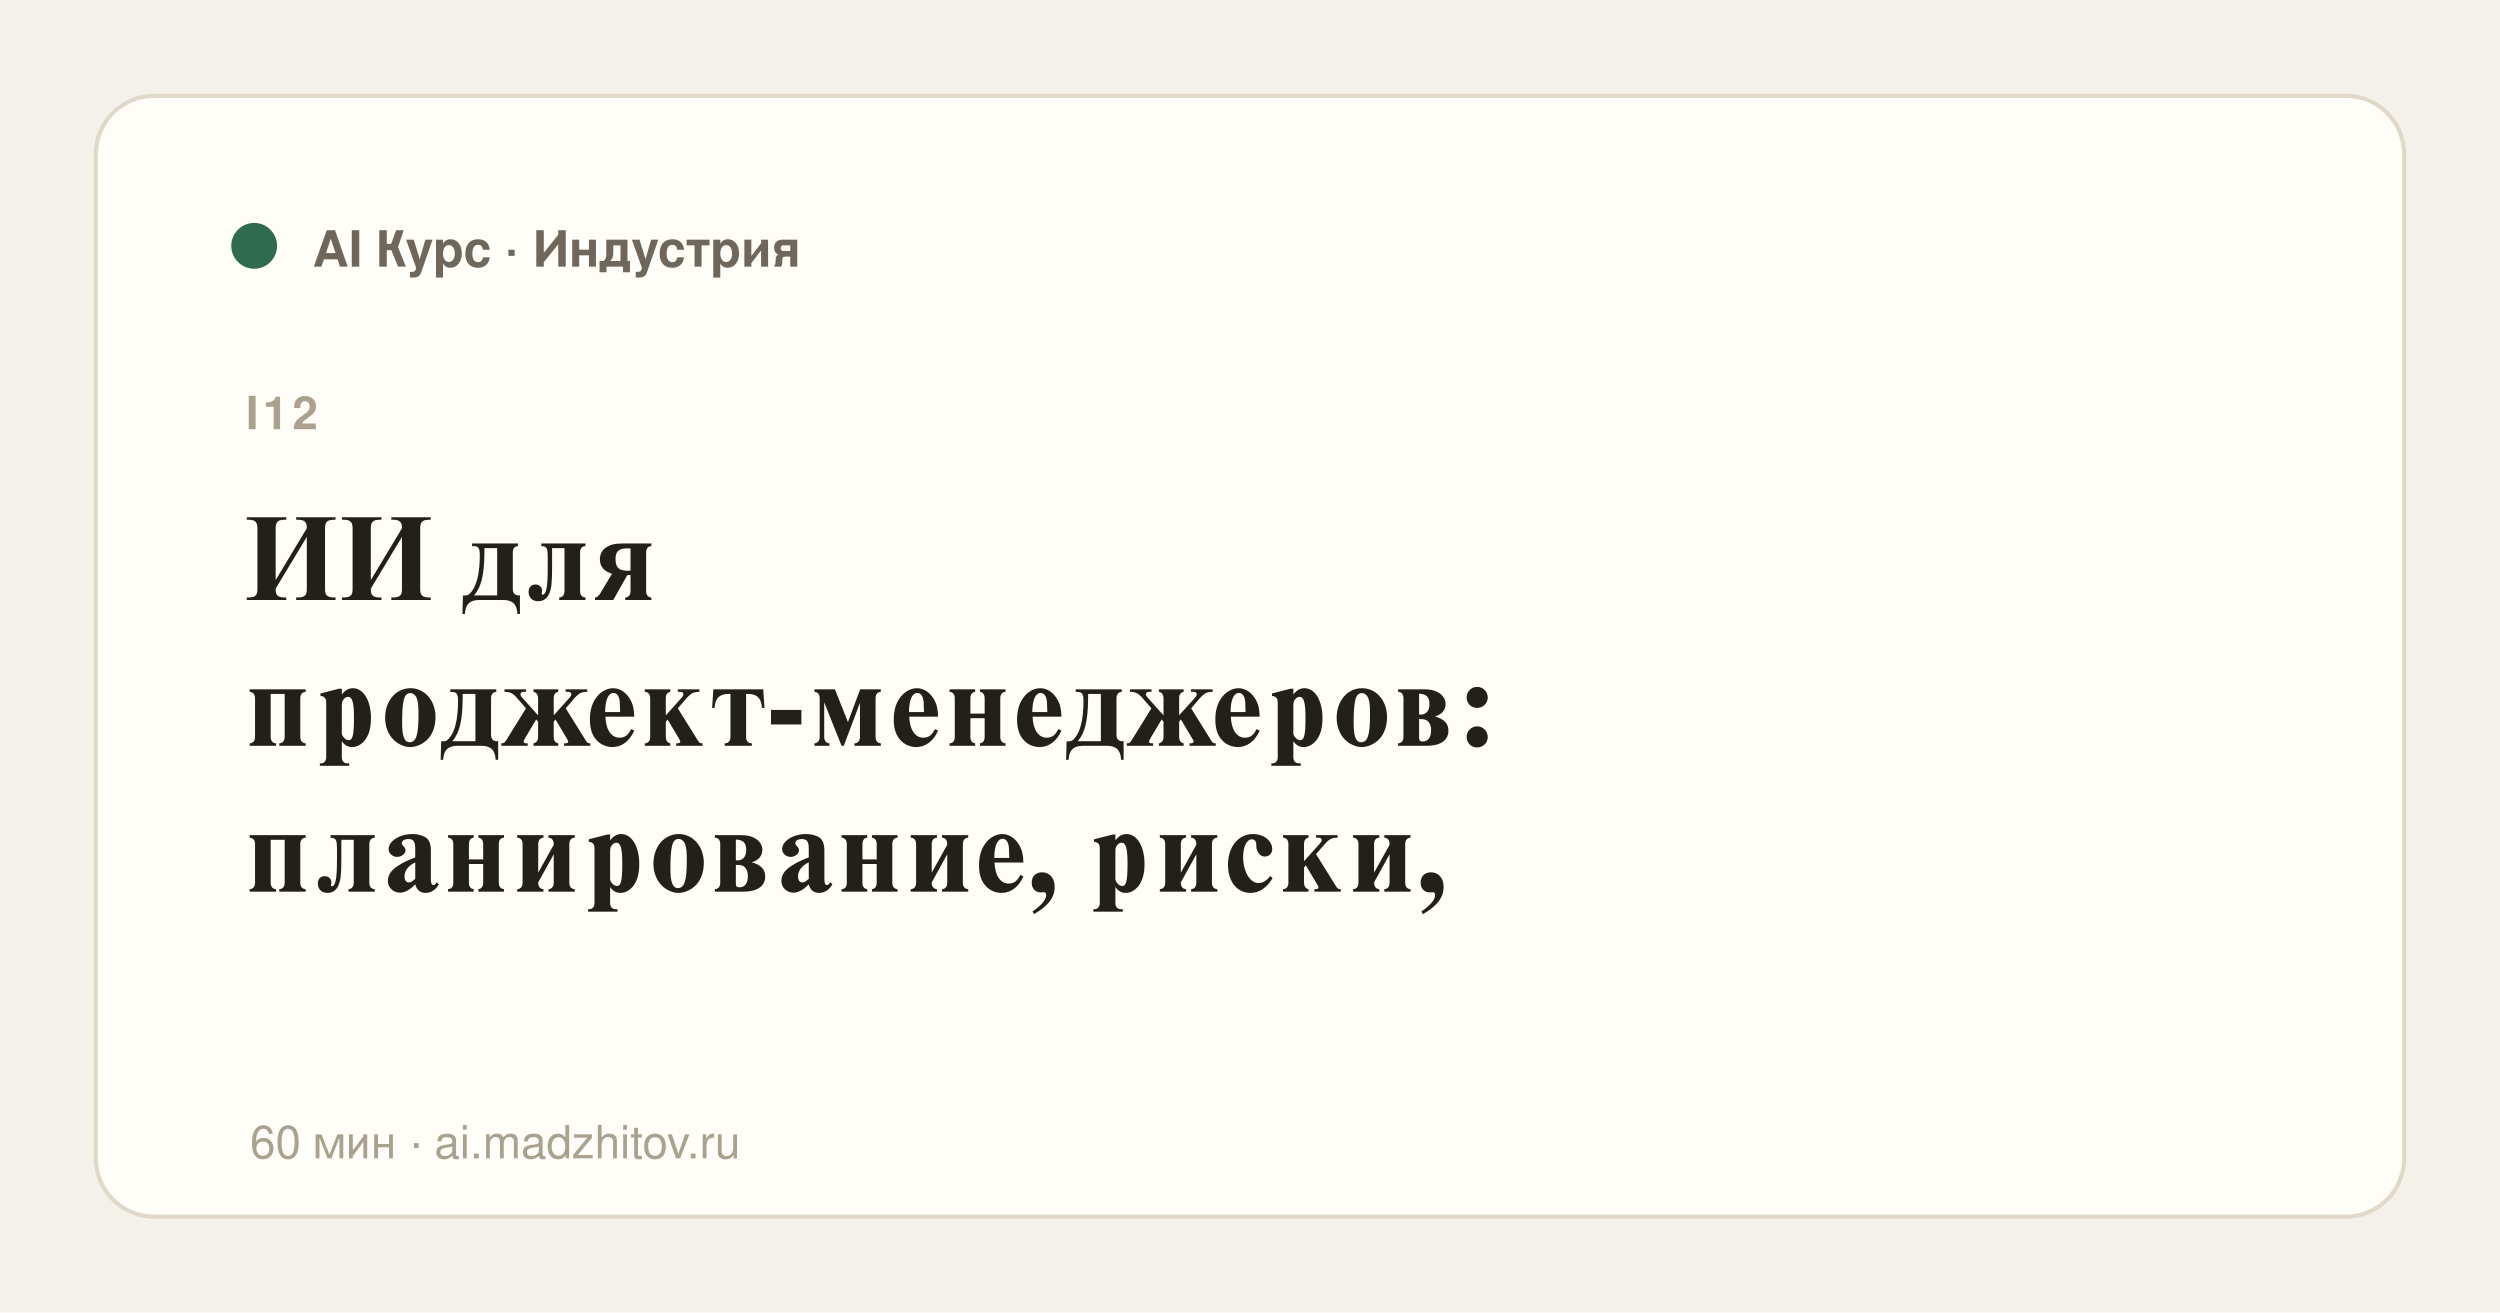
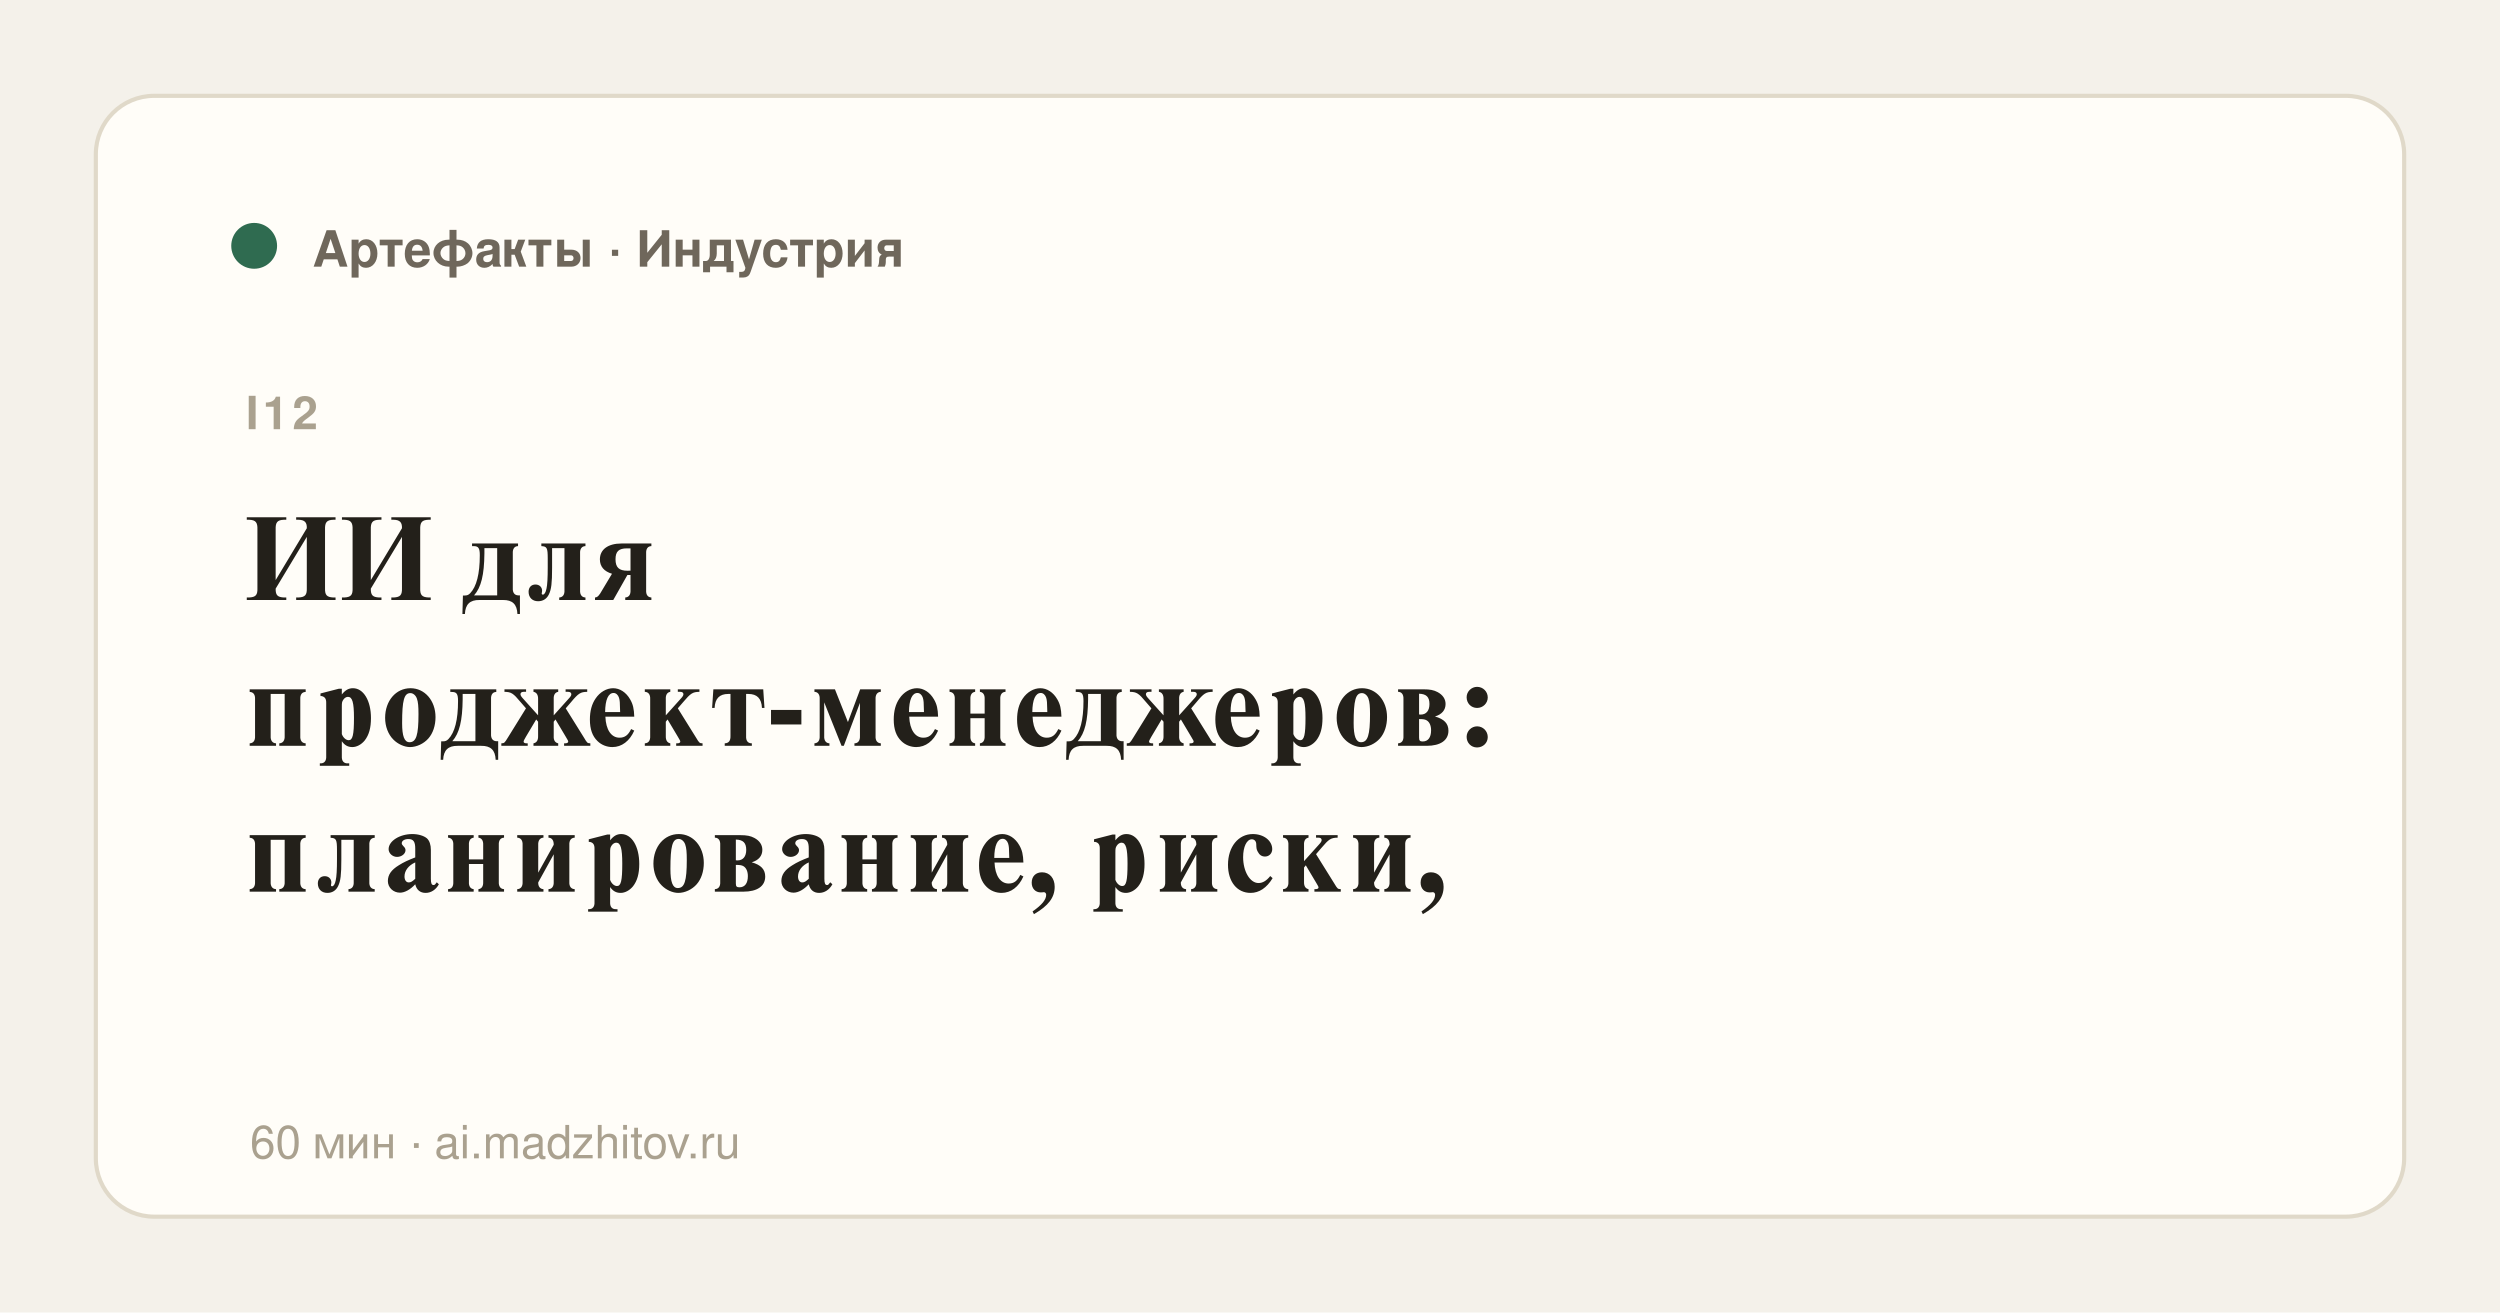
<svg xmlns="http://www.w3.org/2000/svg" width="1200" height="630" viewBox="0 0 1200 630">
  <rect width="1200" height="630" fill="#f4f1ea" />
  <rect x="46" y="46" width="1108" height="538" rx="28" fill="#fffdf8" stroke="#e0d9c9" stroke-width="2" />
  <circle cx="122" cy="118" r="11" fill="#2f6b50" />
-   <text x="150" y="128" fill="#6f675b" font-family="Helvetica, Arial, sans-serif" font-size="24" font-weight="600">AI Курс · Индустрия</text>
+   <text x="150" y="128" fill="#6f675b" font-family="Helvetica, Arial, sans-serif" font-size="24" font-weight="600">Артефакты · Индустрия</text>
  <text x="118" y="206" fill="#aaa18f" font-family="Helvetica, Arial, sans-serif" font-size="22" font-weight="700" letter-spacing="2">I12</text>
  <text x="116" y="288" fill="#23201a" font-family="Georgia, Times, serif" font-weight="700" font-size="60" letter-spacing="-1">ИИ для</text>
  <text x="116" y="358" fill="#23201a" font-family="Georgia, Times, serif" font-weight="700" font-size="60" letter-spacing="-1">проджект-менеджеров:</text>
  <text x="116" y="428" fill="#23201a" font-family="Georgia, Times, serif" font-weight="700" font-size="60" letter-spacing="-1">планирование, риски,</text>
  <text x="120" y="556" fill="#aaa18f" font-family="Helvetica, Arial, sans-serif" font-size="22">60 мин · ai.madzhitov.ru</text>
</svg>
